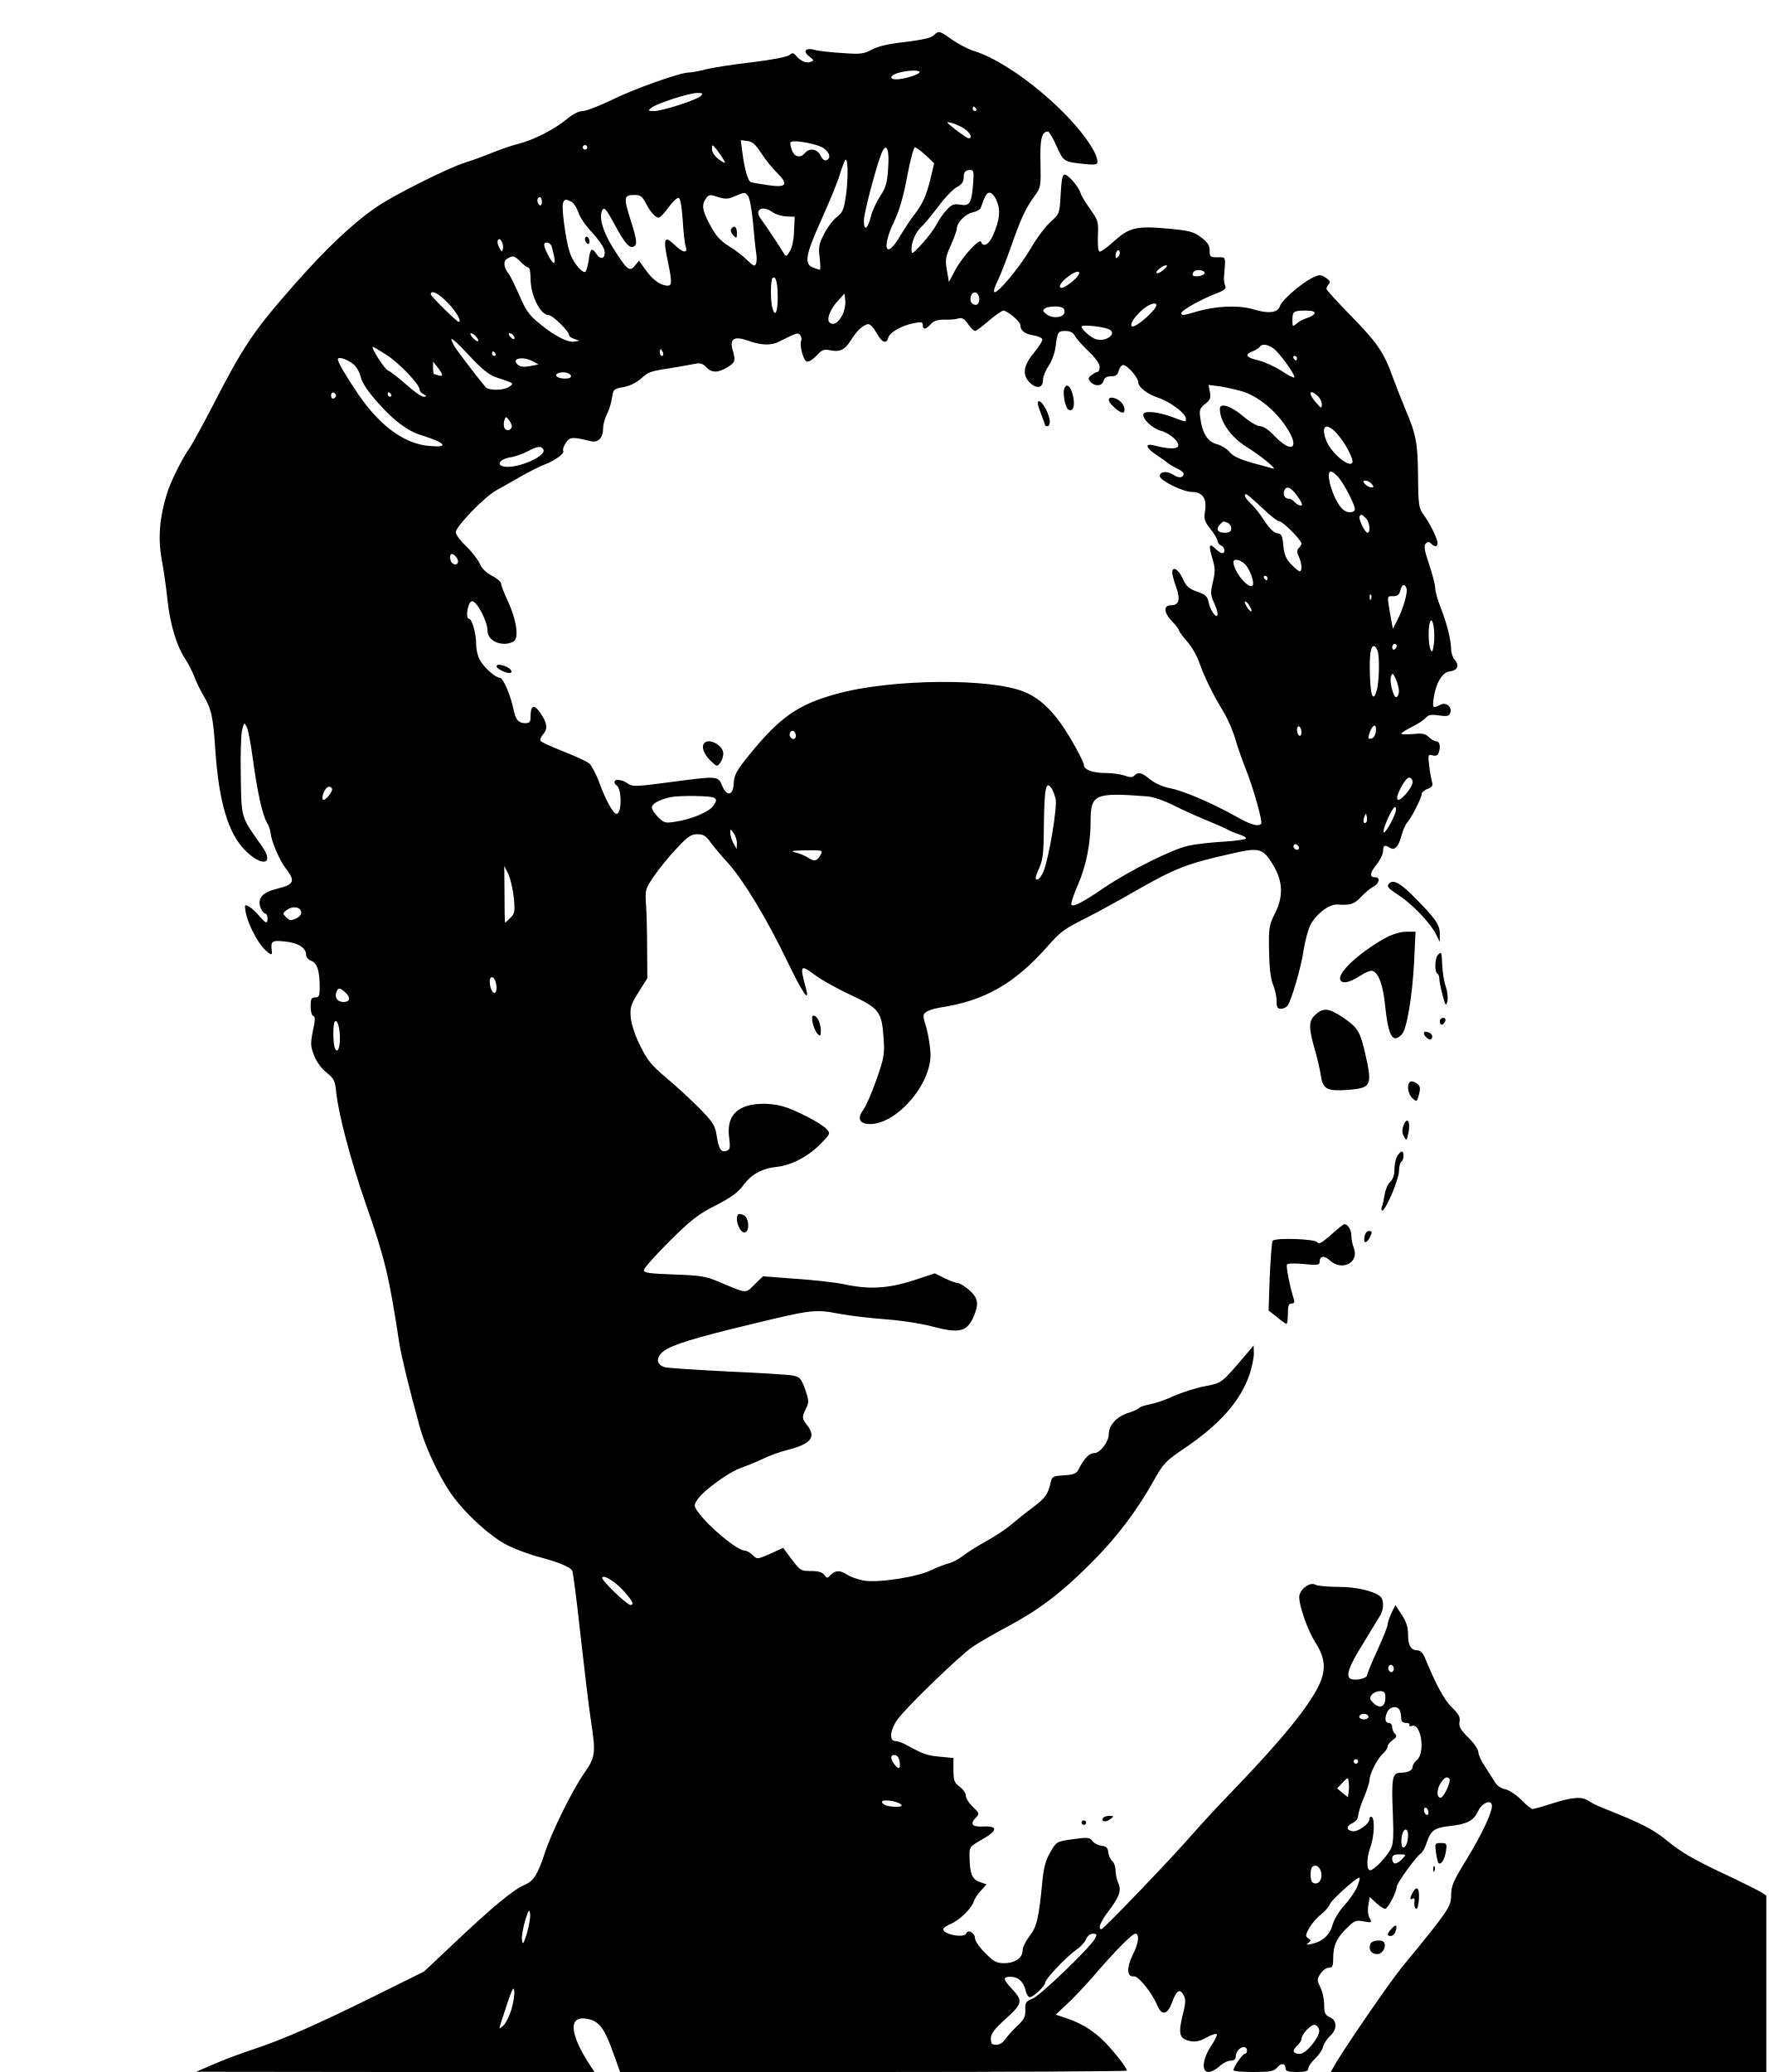
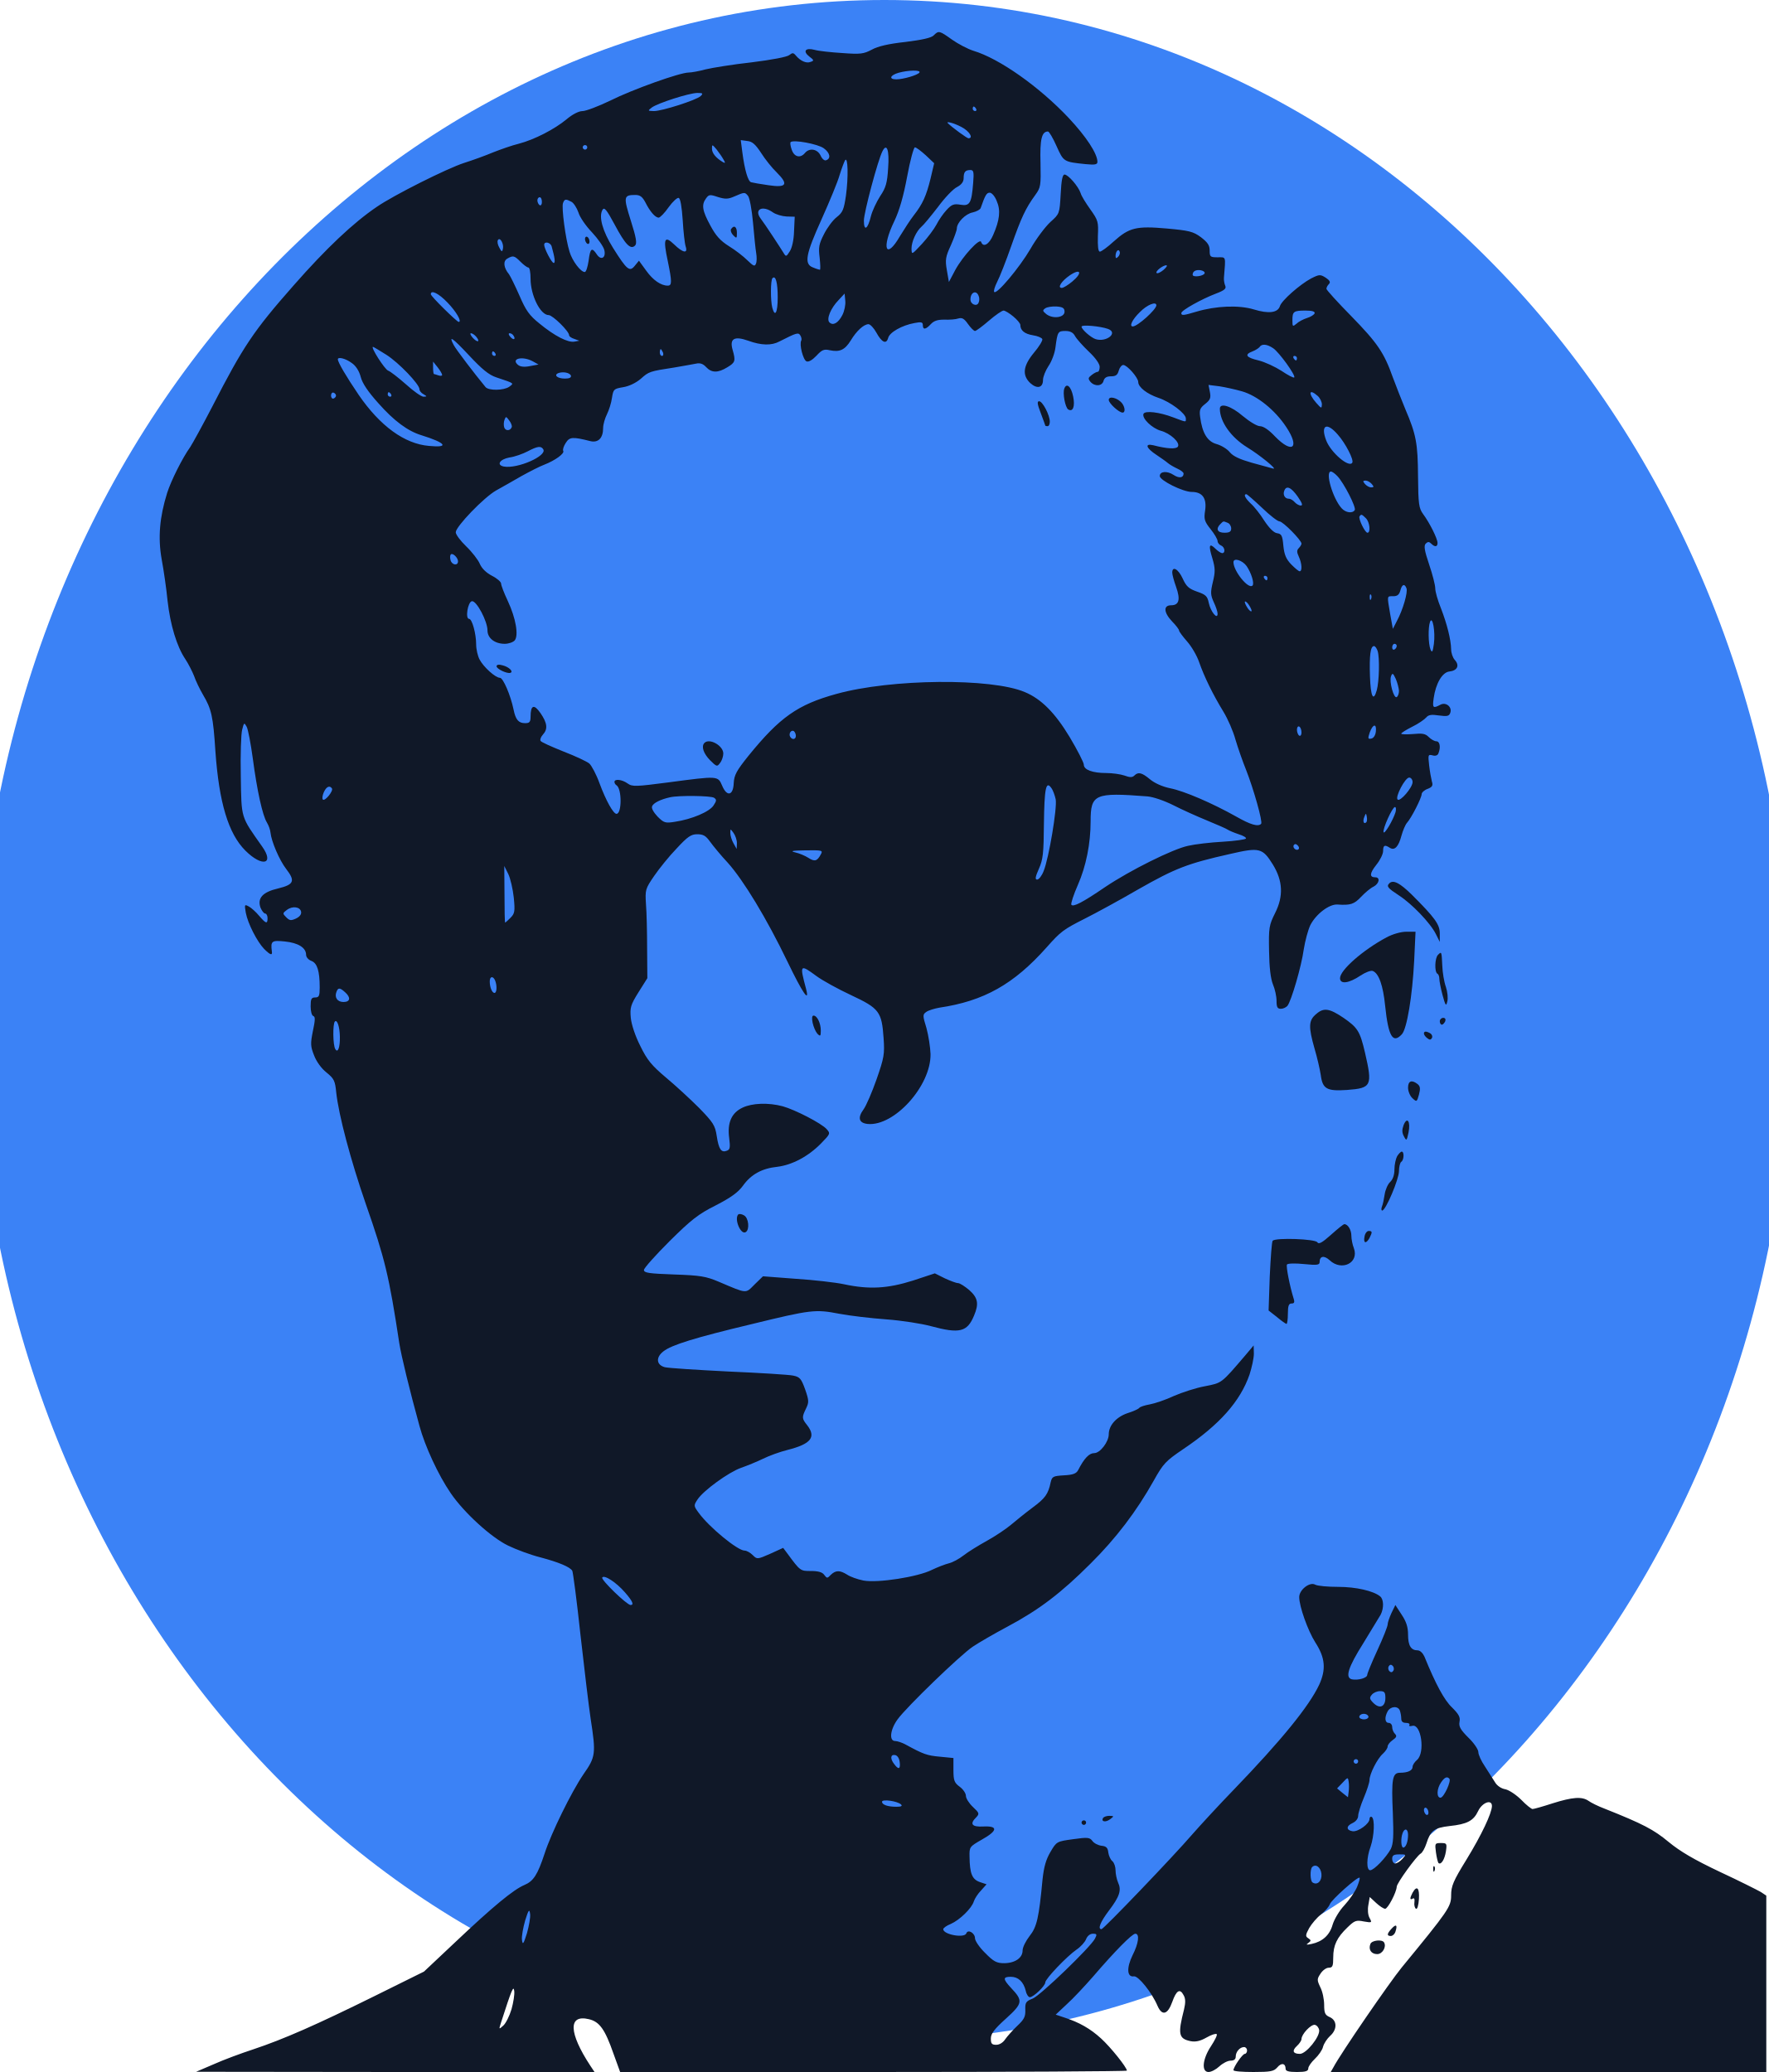
<svg xmlns="http://www.w3.org/2000/svg" version="1.0" width="780pt" height="914pt" viewBox="0 0 780 914" preserveAspectRatio="xMidYMid meet">
-   <g transform="translate(0,914) scale(0.1,-0.1)" fill="#000000" stroke="none">
+   <ellipse cx="390" cy="450" rx="400" ry="450" fill="#3b82f6" />
+   <g transform="translate(0,914) scale(0.1,-0.1)" fill="#101828" stroke="none">
    <path d="M4118 8984 c-10 -11 -52 -20 -124 -29 -74 -8 -122 -19 -149 -34 -36 -19 -50 -21 -130 -15 -49 3 -105 9 -122 14 -41 11 -54 -6 -23 -30 20 -15 21 -18 5 -23 -18 -8 -45 4 -65 28 -11 13 -15 13 -29 2 -9 -8 -77 -21 -166 -32 -82 -9 -174 -24 -203 -31 -29 -8 -63 -14 -75 -14 -38 0 -246 -74 -346 -124 -52 -25 -107 -46 -122 -46 -16 0 -44 -14 -70 -36 -53 -44 -142 -90 -211 -108 -29 -7 -80 -25 -113 -38 -33 -14 -91 -35 -129 -47 -74 -24 -310 -142 -385 -194 -103 -70 -222 -182 -366 -346 -177 -201 -222 -268 -359 -535 -42 -81 -86 -161 -97 -178 -34 -47 -85 -149 -102 -203 -33 -106 -41 -196 -24 -292 9 -48 21 -131 26 -183 12 -107 41 -202 78 -257 14 -21 31 -55 39 -75 7 -21 25 -58 39 -82 38 -64 45 -96 55 -250 16 -226 57 -363 132 -438 74 -74 130 -61 74 18 -95 135 -91 120 -94 310 -2 94 1 187 6 205 8 32 9 33 20 13 6 -11 18 -74 27 -140 19 -144 43 -251 62 -282 8 -13 15 -33 16 -45 4 -39 39 -121 69 -160 41 -53 35 -69 -35 -86 -69 -16 -93 -43 -78 -85 6 -14 15 -26 21 -26 5 0 10 -9 10 -20 0 -27 -7 -25 -37 10 -14 17 -34 35 -45 41 -20 11 -20 9 -14 -27 9 -48 50 -128 81 -160 27 -27 37 -30 34 -11 -6 46 -1 50 57 44 60 -6 94 -28 94 -59 0 -10 10 -22 24 -27 25 -10 36 -44 36 -117 0 -37 -3 -44 -20 -44 -17 0 -20 -7 -20 -39 0 -22 5 -41 12 -43 9 -3 8 -19 -2 -66 -11 -55 -11 -67 5 -107 10 -27 32 -58 55 -76 33 -27 38 -36 43 -89 11 -100 63 -296 130 -490 85 -243 103 -319 148 -615 9 -57 45 -205 89 -365 24 -89 83 -217 138 -297 58 -85 178 -195 253 -231 35 -17 99 -41 143 -52 79 -21 130 -42 140 -59 3 -5 20 -132 36 -282 17 -151 37 -318 45 -371 24 -155 22 -168 -32 -245 -53 -78 -142 -259 -171 -349 -31 -94 -49 -122 -89 -139 -48 -20 -139 -95 -306 -253 l-137 -129 -218 -108 c-255 -126 -400 -190 -535 -235 -55 -18 -133 -47 -175 -66 l-77 -33 879 -1 878 0 -18 27 c-96 146 -99 228 -7 206 47 -11 71 -44 109 -153 l29 -80 1117 0 c615 0 1118 3 1118 6 0 14 -72 104 -114 142 -47 43 -96 71 -161 92 l-39 13 49 46 c28 25 79 80 115 121 97 113 173 190 187 190 20 0 15 -42 -12 -95 -27 -55 -25 -98 6 -93 19 3 79 -71 104 -130 20 -46 45 -39 65 17 18 51 34 61 50 30 9 -15 9 -33 2 -63 -28 -109 -24 -129 29 -140 22 -4 42 0 70 16 21 12 42 19 45 15 4 -3 -8 -27 -25 -53 -38 -57 -43 -114 -11 -114 12 0 33 11 48 25 15 14 37 25 49 25 15 0 23 6 23 18 0 21 18 42 37 42 7 0 13 -7 13 -15 0 -8 -5 -15 -10 -15 -10 0 -50 -58 -50 -72 0 -5 39 -8 88 -8 76 0 90 3 105 20 18 22 37 19 37 -6 0 -10 13 -14 50 -14 39 0 50 4 50 16 0 8 13 27 29 42 16 15 33 39 36 53 4 15 18 36 31 48 32 28 32 68 -1 83 -21 9 -25 18 -25 54 0 24 -7 59 -17 78 -15 32 -15 36 1 60 9 14 25 26 36 26 17 0 20 7 20 45 0 54 16 88 63 133 31 30 38 33 72 26 36 -6 37 -6 25 16 -7 13 -9 36 -5 57 l6 35 28 -26 c15 -14 33 -26 40 -26 12 0 50 73 51 97 0 16 87 135 105 146 8 4 19 24 26 45 18 57 34 69 102 77 77 8 106 23 126 66 18 38 61 54 61 22 -1 -32 -45 -126 -113 -237 -58 -94 -67 -116 -67 -157 0 -50 -12 -67 -218 -318 -54 -66 -269 -379 -301 -440 l-12 -21 961 0 960 0 0 389 0 389 -24 16 c-14 8 -95 49 -181 89 -114 54 -175 90 -226 132 -65 54 -112 79 -283 147 -27 10 -59 26 -70 34 -29 20 -70 17 -159 -11 -43 -14 -82 -25 -88 -25 -5 0 -28 18 -49 40 -22 22 -53 43 -70 47 -19 3 -38 16 -47 32 -9 14 -29 45 -44 69 -16 23 -29 52 -29 63 0 12 -20 41 -44 64 -35 35 -43 49 -39 70 4 20 -3 33 -33 63 -34 32 -72 102 -122 225 -7 15 -19 27 -30 27 -29 0 -42 21 -42 69 0 34 -8 58 -28 88 l-28 43 -17 -35 c-9 -20 -17 -42 -17 -51 0 -8 -20 -59 -45 -113 -25 -54 -45 -103 -45 -109 0 -14 -40 -25 -67 -20 -32 7 -18 52 50 160 35 57 69 113 76 125 15 29 14 68 -2 81 -29 24 -106 42 -185 42 -46 0 -92 4 -102 10 -24 13 -70 -23 -70 -55 0 -41 38 -148 71 -200 44 -68 48 -119 17 -187 -45 -95 -165 -243 -377 -463 -64 -66 -145 -154 -181 -195 -86 -100 -393 -420 -402 -420 -18 0 -5 32 32 81 48 63 57 91 41 125 -6 14 -11 38 -11 53 0 16 -6 34 -14 41 -8 6 -16 24 -18 38 -2 21 -9 28 -30 30 -15 2 -33 11 -40 21 -12 16 -21 17 -85 8 -72 -10 -73 -10 -100 -56 -20 -34 -29 -66 -35 -121 -16 -170 -25 -210 -57 -250 -17 -22 -31 -50 -31 -64 0 -33 -34 -56 -82 -56 -32 0 -46 7 -83 45 -25 24 -45 54 -45 65 0 23 -31 41 -38 22 -7 -23 -102 -6 -102 18 0 5 15 16 33 23 39 17 93 69 102 100 4 12 18 34 32 48 l24 27 -30 10 c-34 12 -44 38 -45 111 -1 44 0 45 54 76 70 39 73 61 8 58 -52 -3 -63 11 -32 41 14 15 13 19 -15 45 -17 16 -31 38 -31 49 0 11 -12 29 -27 40 -24 18 -28 27 -28 74 l0 53 -61 6 c-56 5 -72 11 -149 53 -16 9 -38 16 -47 16 -28 0 -22 51 11 96 39 54 276 283 331 320 25 17 94 57 154 89 139 74 236 148 366 278 112 111 203 231 278 365 43 77 53 87 131 140 159 107 251 210 292 329 10 31 19 72 19 92 l-1 36 -37 -44 c-107 -125 -102 -121 -178 -136 -39 -7 -100 -27 -137 -43 -36 -17 -84 -33 -106 -37 -23 -4 -43 -11 -46 -15 -3 -5 -27 -16 -53 -24 -49 -17 -82 -54 -82 -93 0 -33 -38 -83 -64 -83 -22 0 -44 -22 -71 -75 -8 -15 -22 -21 -63 -23 -47 -3 -52 -5 -58 -30 -11 -53 -24 -71 -81 -113 -32 -24 -74 -58 -94 -75 -20 -17 -67 -49 -105 -70 -38 -21 -85 -50 -104 -65 -19 -15 -48 -31 -65 -35 -16 -4 -50 -17 -75 -29 -61 -31 -239 -59 -302 -47 -26 5 -59 17 -72 26 -32 20 -50 20 -72 -1 -15 -16 -17 -16 -29 0 -8 12 -27 17 -58 17 -47 0 -47 -1 -105 78 l-18 24 -57 -26 c-57 -25 -58 -25 -77 -6 -11 11 -27 20 -36 20 -31 0 -156 103 -202 166 -23 31 -23 33 -6 59 26 40 138 121 192 140 26 9 70 27 97 40 28 14 76 31 108 39 103 26 128 56 87 109 -24 30 -24 35 -5 74 13 27 13 35 -4 84 -17 47 -23 55 -53 61 -18 4 -147 12 -286 18 -138 7 -264 15 -280 19 -37 10 -41 43 -6 70 35 28 138 60 389 120 262 64 281 66 385 46 47 -9 141 -20 209 -25 68 -5 157 -19 197 -30 126 -34 160 -26 190 47 22 52 17 78 -21 112 -20 17 -42 31 -50 31 -8 0 -34 10 -58 21 l-44 22 -97 -32 c-111 -35 -192 -40 -304 -16 -38 8 -134 19 -213 24 l-144 11 -37 -36 c-41 -41 -31 -42 -158 12 -57 24 -81 28 -197 32 -111 4 -133 7 -133 20 0 8 51 65 113 127 95 94 126 119 204 158 68 35 99 58 120 87 35 49 83 76 151 83 65 8 136 45 193 103 41 42 42 44 25 63 -23 26 -140 86 -194 101 -64 17 -135 14 -177 -6 -49 -23 -68 -67 -59 -134 5 -41 4 -51 -10 -56 -25 -10 -36 6 -45 65 -7 47 -16 60 -77 123 -38 38 -104 99 -146 134 -64 54 -84 78 -114 140 -22 43 -39 94 -42 124 -4 45 -1 57 34 113 l39 62 -1 130 c0 72 -2 160 -5 196 -4 64 -3 68 36 125 22 32 66 87 99 121 49 53 64 63 91 63 27 0 38 -7 56 -32 13 -18 48 -61 79 -94 69 -77 171 -245 263 -436 66 -137 99 -186 82 -120 -29 108 -27 110 45 57 27 -20 96 -58 154 -85 124 -58 135 -73 143 -190 5 -70 2 -86 -31 -181 -20 -57 -46 -117 -57 -132 -28 -38 -21 -61 18 -65 117 -11 279 168 277 308 -1 30 -9 82 -18 115 -17 55 -17 60 -1 71 9 7 36 15 58 19 196 29 328 103 473 266 62 70 74 79 169 127 44 22 151 80 237 130 162 92 216 113 403 155 130 30 143 27 189 -47 44 -72 47 -139 10 -213 -27 -54 -29 -65 -27 -168 1 -73 7 -122 17 -147 9 -21 16 -53 16 -73 0 -28 4 -35 19 -35 10 0 23 6 29 13 17 21 62 175 72 249 6 38 19 86 29 107 25 49 83 93 119 91 58 -4 74 1 105 34 18 19 42 39 55 45 25 13 30 41 8 41 -27 0 -26 17 4 55 17 21 30 48 30 61 0 26 7 29 30 14 21 -13 38 5 51 54 6 22 17 48 24 56 20 22 65 111 65 127 0 7 12 18 26 23 21 8 25 15 19 33 -3 12 -9 44 -12 71 -5 46 -5 49 15 44 13 -4 23 0 26 9 11 27 6 53 -9 53 -8 0 -23 8 -34 19 -15 15 -28 17 -70 13 -28 -2 -51 -2 -51 2 0 3 22 17 48 30 27 13 54 32 62 41 10 12 23 14 56 9 36 -5 45 -3 50 11 10 26 -19 50 -44 36 -32 -17 -35 -14 -29 29 9 65 38 115 70 118 35 4 45 27 23 51 -9 10 -16 31 -16 47 -1 43 -18 111 -45 181 -14 34 -25 73 -25 87 0 15 -12 62 -27 106 -21 62 -24 83 -15 92 9 9 15 9 24 0 16 -16 28 -15 28 3 0 19 -35 89 -64 128 -18 25 -21 43 -22 165 -1 146 -8 185 -56 297 -16 39 -41 102 -55 140 -39 110 -68 152 -184 271 -60 61 -109 115 -109 120 0 6 5 15 11 21 8 8 4 16 -14 28 -24 15 -28 15 -64 -3 -49 -26 -130 -97 -138 -122 -9 -30 -50 -35 -115 -15 -66 20 -167 16 -254 -10 -57 -17 -66 -18 -66 -6 0 12 90 62 153 86 37 14 46 22 41 34 -4 9 -7 25 -6 36 8 98 10 90 -28 90 -32 0 -35 2 -35 30 0 23 -9 36 -39 59 -34 25 -52 29 -150 38 -135 12 -166 4 -234 -57 -27 -25 -55 -45 -61 -45 -8 0 -10 23 -9 68 3 64 1 70 -33 118 -20 28 -40 60 -43 72 -10 30 -55 82 -71 82 -9 0 -14 -25 -17 -86 -5 -87 -5 -87 -45 -123 -22 -20 -63 -74 -89 -120 -48 -82 -148 -201 -159 -189 -4 3 2 23 13 45 11 21 39 92 62 158 44 125 63 166 106 225 24 33 25 41 23 141 -3 104 5 139 33 139 5 0 22 -29 38 -65 31 -69 31 -69 128 -79 41 -4 52 -2 52 10 0 36 -49 111 -127 194 -130 138 -306 262 -420 296 -25 8 -67 30 -94 49 -56 40 -59 41 -81 19z m-63 -164 c-7 -11 -71 -30 -102 -30 -34 0 -28 18 10 29 43 12 100 13 92 1z m-965 -104 c-20 -18 -170 -66 -206 -66 -28 1 -28 1 -9 16 26 19 162 63 200 64 25 0 27 -2 15 -14z m1215 -56 c3 -5 1 -10 -4 -10 -6 0 -11 5 -11 10 0 6 2 10 4 10 3 0 8 -4 11 -10z m-65 -80 c35 -18 55 -50 31 -50 -6 0 -71 47 -90 66 -12 11 25 2 59 -16z m-883 -115 c17 -27 48 -66 69 -86 53 -53 43 -68 -37 -56 -35 5 -69 11 -76 13 -14 3 -29 55 -39 132 l-7 54 29 -4 c22 -2 36 -15 61 -53z m276 21 c28 -20 33 -46 10 -53 -7 -3 -18 7 -24 21 -14 29 -49 35 -69 11 -20 -24 -47 -18 -58 14 -6 16 -8 32 -5 34 12 12 120 -8 146 -27z m-1043 4 c0 -5 -4 -10 -10 -10 -5 0 -10 5 -10 10 0 6 5 10 10 10 6 0 10 -4 10 -10z m601 -54 c9 -15 8 -17 -3 -11 -30 18 -48 39 -48 59 0 20 1 20 21 -4 11 -14 24 -33 30 -44z m726 -37 c-4 -66 -10 -87 -35 -124 -16 -25 -35 -65 -41 -89 -14 -58 -31 -68 -31 -19 0 35 62 268 82 306 19 38 31 5 25 -74z m166 56 l37 -35 -16 -68 c-19 -77 -35 -112 -74 -162 -15 -19 -42 -61 -61 -92 -62 -107 -83 -54 -25 66 23 48 41 112 57 198 13 71 29 128 34 128 6 0 27 -16 48 -35z m-352 -177 c-9 -62 -14 -75 -41 -96 -17 -13 -42 -47 -56 -75 -22 -43 -25 -58 -19 -104 3 -29 4 -53 1 -53 -2 0 -16 4 -30 10 -41 15 -33 57 38 214 35 78 71 165 79 194 9 29 20 58 24 65 13 19 15 -75 4 -155z m561 55 c-7 -90 -15 -103 -56 -96 -29 5 -39 1 -61 -23 -15 -16 -35 -45 -45 -65 -10 -19 -39 -58 -64 -85 -45 -48 -45 -49 -46 -21 0 31 21 77 44 97 9 7 41 46 72 86 30 41 68 81 85 89 19 10 29 23 29 39 0 27 7 36 30 36 14 0 16 -9 12 -57z m-993 -57 c7 -8 17 -61 22 -118 5 -57 11 -117 14 -134 3 -17 3 -39 -1 -47 -5 -14 -11 -11 -38 15 -17 17 -53 45 -81 62 -38 24 -58 46 -82 91 -36 66 -40 92 -19 120 12 17 17 18 52 6 33 -10 45 -10 74 3 44 19 45 19 59 2z m1097 -23 c18 -41 13 -84 -16 -150 -18 -42 -44 -56 -53 -30 -6 18 -80 -62 -114 -124 l-28 -53 -9 52 c-8 46 -6 59 18 111 14 32 26 65 26 73 0 26 38 65 70 71 17 4 32 12 35 19 20 57 26 68 40 68 9 0 23 -16 31 -37z m-1550 -5 c21 -42 44 -68 59 -68 6 0 26 20 44 46 18 25 38 43 44 41 8 -2 14 -40 18 -98 3 -52 9 -104 13 -116 11 -33 -12 -29 -51 9 -43 41 -49 25 -28 -73 19 -92 19 -109 0 -109 -30 0 -65 24 -95 66 l-32 44 -18 -22 c-23 -29 -35 -19 -96 78 -47 75 -64 138 -47 168 8 14 18 2 54 -65 47 -88 70 -112 90 -92 9 9 5 35 -19 110 -33 105 -32 113 20 113 21 0 31 -8 44 -32z m-456 1 c0 -11 -4 -17 -10 -14 -5 3 -10 13 -10 21 0 8 5 14 10 14 6 0 10 -9 10 -21z m130 1 c10 -5 24 -27 31 -47 6 -21 33 -60 60 -88 26 -28 50 -62 54 -77 9 -35 -14 -49 -33 -20 -22 33 -29 27 -36 -28 -4 -27 -11 -50 -17 -50 -18 0 -55 49 -67 89 -18 57 -36 196 -29 215 7 19 12 19 37 6z m889 -47 c13 -9 40 -17 60 -18 l36 -1 -3 -64 c-1 -39 -9 -74 -19 -89 -15 -24 -17 -24 -27 -7 -16 26 -82 127 -102 153 -29 40 9 59 55 26z m-1191 -161 c-3 -14 -6 -14 -16 6 -7 12 -10 27 -6 33 9 15 27 -16 22 -39z m215 11 c14 -50 17 -73 9 -73 -9 0 -42 64 -42 80 0 17 28 11 33 -7z m2498 -46 c-8 -8 -11 -7 -11 4 0 20 13 34 18 19 3 -7 -1 -17 -7 -23z m-2635 -22 c14 -14 29 -25 34 -25 6 0 10 -22 10 -50 0 -72 43 -160 80 -160 17 0 90 -71 90 -89 0 -5 10 -12 23 -16 l22 -8 -22 -4 c-28 -5 -86 24 -154 80 -45 36 -60 58 -88 123 -19 43 -40 86 -46 94 -24 29 -27 58 -8 69 26 15 31 14 59 -14z m2835 -36 c-13 -11 -27 -17 -30 -13 -7 7 28 34 43 34 6 -1 0 -10 -13 -21z m-402 -51 c-18 -15 -39 -28 -46 -28 -21 0 -2 30 36 56 48 32 56 10 10 -28z m584 37 c-3 -13 -53 -20 -53 -7 0 15 13 23 35 20 11 -2 19 -7 18 -13z m-1883 -107 c0 -67 -12 -90 -24 -45 -8 30 -8 122 1 130 14 14 23 -20 23 -85z m-1456 -23 c37 -38 65 -85 49 -85 -8 0 -123 113 -123 122 0 21 35 4 74 -37z m2342 30 c4 -8 4 -22 0 -30 -7 -19 -36 -8 -36 14 0 32 26 43 36 16z m-601 -85 c-18 -35 -41 -48 -57 -32 -14 14 5 62 41 99 l26 28 3 -32 c2 -17 -4 -46 -13 -63z m1385 43 c-1 -19 -83 -93 -104 -93 -17 0 -2 31 31 63 32 33 73 49 73 30z m-405 -28 c0 -26 -51 -33 -80 -11 -17 14 -18 17 -5 26 8 6 31 9 50 8 27 -2 35 -7 35 -23z m-226 -21 c17 -14 31 -31 31 -37 0 -25 19 -40 56 -46 20 -3 39 -11 41 -17 2 -6 -14 -33 -37 -60 -48 -58 -53 -99 -16 -134 30 -27 56 -21 56 14 0 14 11 41 24 61 14 20 28 57 31 83 9 69 11 72 44 72 21 0 34 -7 42 -22 7 -13 34 -43 61 -69 29 -27 48 -54 48 -67 0 -12 -4 -22 -8 -22 -5 0 -17 -6 -27 -14 -16 -12 -17 -16 -6 -30 19 -22 52 -20 58 4 4 14 14 20 33 20 21 0 29 6 34 25 4 14 13 25 20 25 17 0 66 -56 66 -75 0 -23 39 -53 89 -70 52 -17 121 -69 121 -91 0 -17 5 -18 -56 5 -60 23 -125 31 -131 15 -7 -20 38 -63 76 -74 42 -11 87 -52 76 -70 -7 -12 -48 -10 -109 6 -39 9 -31 -13 15 -43 19 -13 41 -28 49 -35 8 -7 27 -18 42 -25 15 -7 28 -16 28 -22 0 -19 -20 -22 -44 -6 -29 19 -61 16 -61 -5 0 -19 102 -70 141 -70 47 0 67 -28 59 -82 -6 -38 -3 -48 24 -82 17 -21 31 -45 31 -53 0 -7 7 -16 15 -19 17 -7 21 -34 5 -34 -5 0 -19 9 -29 19 -28 28 -32 16 -14 -42 13 -44 13 -60 2 -105 -11 -46 -10 -57 4 -88 9 -19 17 -42 17 -51 0 -29 -31 9 -39 48 -6 29 -13 36 -51 49 -37 13 -48 23 -64 58 -19 42 -46 57 -46 26 0 -9 8 -38 17 -63 20 -56 13 -81 -22 -81 -35 0 -33 -32 5 -72 17 -17 30 -35 30 -39 0 -5 16 -26 35 -48 19 -21 44 -63 54 -93 22 -63 60 -141 107 -218 19 -31 43 -86 53 -123 11 -37 32 -97 47 -134 33 -84 74 -229 66 -237 -13 -14 -47 -4 -110 32 -105 59 -230 113 -292 125 -34 7 -69 23 -89 40 -35 29 -51 33 -68 16 -9 -9 -20 -9 -44 0 -17 6 -54 11 -80 11 -60 0 -99 14 -99 37 0 9 -28 64 -62 121 -65 108 -126 169 -198 199 -147 63 -590 59 -831 -8 -171 -47 -250 -103 -388 -273 -53 -66 -63 -85 -65 -120 -2 -56 -30 -62 -51 -12 -19 44 -17 44 -235 15 -146 -19 -161 -20 -182 -5 -25 18 -58 21 -58 7 0 -6 4 -12 9 -15 24 -15 24 -126 0 -126 -14 0 -46 57 -75 135 -14 39 -35 78 -45 87 -11 9 -62 33 -114 53 -52 21 -98 41 -101 47 -3 5 1 17 10 27 23 25 20 51 -10 95 -29 42 -44 36 -44 -16 0 -23 -5 -28 -24 -28 -29 0 -42 15 -51 60 -13 63 -46 140 -60 140 -20 0 -73 48 -90 81 -8 15 -15 45 -15 66 0 48 -18 113 -31 113 -18 0 -6 74 12 78 20 4 69 -88 69 -129 0 -34 32 -59 76 -59 17 0 37 7 44 15 18 22 5 98 -30 173 -17 36 -30 70 -30 78 0 7 -18 23 -40 34 -25 13 -45 32 -54 53 -7 17 -34 52 -60 77 -25 24 -46 52 -46 62 0 25 125 155 179 185 25 14 75 42 111 63 36 20 81 43 100 50 49 19 91 50 84 61 -3 6 2 21 11 35 17 27 30 28 109 8 35 -8 56 14 56 58 0 16 8 43 17 61 9 18 19 50 22 72 6 38 8 40 49 47 26 4 57 19 78 37 36 32 38 33 149 50 39 7 81 14 95 17 18 4 31 -1 44 -15 24 -26 52 -27 94 -1 35 21 37 28 23 77 -14 49 7 62 69 40 58 -21 103 -22 138 -3 75 38 83 41 92 26 5 -8 6 -18 4 -22 -10 -16 8 -86 23 -92 9 -4 26 6 44 25 24 26 33 30 59 24 43 -9 66 1 92 43 26 43 57 71 78 72 8 0 24 -17 35 -37 24 -44 44 -53 52 -24 6 25 61 56 116 66 30 6 37 4 37 -9 0 -22 13 -20 35 4 14 15 30 20 59 20 23 -1 51 1 62 5 17 5 26 0 43 -24 12 -17 26 -31 31 -31 5 0 32 20 61 45 29 25 58 45 65 45 7 0 26 -12 43 -26z m1329 14 c-2 -6 -17 -16 -34 -21 -16 -5 -37 -16 -46 -25 -17 -14 -18 -13 -18 15 0 39 5 43 58 43 29 0 42 -4 40 -12z m-911 -69 c46 -17 -7 -60 -55 -45 -21 7 -62 43 -62 55 0 10 84 2 117 -10z m-2787 -34 c20 -24 6 -28 -15 -5 -10 11 -13 20 -8 20 6 0 16 -7 23 -15z m165 4 c11 -17 -1 -21 -15 -4 -8 9 -8 15 -2 15 6 0 14 -5 17 -11z m-75 -184 c81 -27 77 -25 56 -41 -24 -17 -92 -18 -105 -1 -48 58 -131 167 -140 185 -24 45 -7 34 67 -45 58 -62 88 -87 122 -98z m3425 129 c26 -17 101 -121 93 -129 -3 -3 -28 10 -56 29 -28 18 -73 39 -101 46 -56 13 -64 26 -27 40 13 5 27 14 31 19 9 15 32 14 60 -5z m-3911 -29 c55 -35 146 -130 146 -152 0 -7 8 -17 18 -22 16 -10 16 -10 0 -11 -10 0 -45 25 -78 55 -34 30 -69 57 -78 60 -15 5 -79 105 -67 105 2 0 29 -16 59 -35z m1220 10 c3 -8 1 -15 -4 -15 -6 0 -10 7 -10 15 0 8 2 15 4 15 2 0 6 -7 10 -15z m-739 -5 c3 -5 1 -10 -4 -10 -6 0 -11 5 -11 10 0 6 2 10 4 10 3 0 8 -4 11 -10z m3535 -20 c0 -5 -2 -10 -4 -10 -3 0 -8 5 -11 10 -3 6 -1 10 4 10 6 0 11 -4 11 -10z m-4169 -21 c18 -12 33 -35 40 -62 7 -28 33 -66 78 -116 69 -78 130 -123 190 -141 109 -34 124 -56 33 -47 -108 9 -216 88 -310 225 -55 81 -92 144 -92 157 0 12 34 4 61 -16z m799 7 l25 -14 -38 -7 c-24 -5 -42 -3 -52 5 -34 28 19 41 65 16z m-400 -60 c0 -4 -7 -5 -16 -2 -9 3 -18 6 -20 6 -2 0 -4 12 -4 28 l0 27 20 -25 c11 -14 20 -29 20 -34z m568 -3 c2 -9 -7 -13 -27 -13 -32 0 -50 15 -29 24 21 8 51 2 56 -11z m2959 -69 c67 -19 146 -82 196 -158 61 -92 27 -120 -50 -41 -26 28 -51 45 -66 45 -13 0 -46 20 -76 45 -51 44 -101 60 -101 32 0 -57 49 -126 120 -170 56 -34 137 -100 115 -94 -11 3 -54 15 -95 26 -52 15 -81 28 -96 46 -11 14 -37 30 -58 36 -41 11 -64 49 -73 120 -4 30 -1 39 22 57 23 18 26 27 21 53 l-6 31 48 -6 c26 -4 71 -14 99 -22z m-3995 -19 c0 -5 -5 -11 -11 -13 -6 -2 -11 4 -11 13 0 9 5 15 11 13 6 -2 11 -8 11 -13z m243 5 c3 -5 1 -10 -4 -10 -6 0 -11 5 -11 10 0 6 2 10 4 10 3 0 8 -4 11 -10z m4087 -7 c10 -9 18 -26 18 -37 -1 -19 -2 -19 -25 7 -37 42 -32 65 7 30z m-3555 -137 c-6 -17 -27 -18 -33 -2 -3 9 -3 24 1 34 6 16 7 16 21 -3 8 -10 13 -24 11 -29z m3643 -33 c34 -38 72 -112 64 -124 -14 -24 -94 44 -115 98 -26 68 2 83 51 26z m-3504 -65 c18 -29 -114 -87 -174 -76 -34 7 -18 32 25 40 23 3 59 16 80 27 44 23 59 25 69 9z m3503 -119 c29 -31 83 -137 76 -149 -10 -16 -40 -12 -58 8 -39 43 -74 162 -47 162 5 0 18 -9 29 -21z m151 -34 c10 -12 10 -15 -3 -15 -8 0 -20 7 -27 15 -10 12 -10 15 3 15 8 0 20 -7 27 -15z m-327 -55 c20 -29 24 -40 14 -40 -8 0 -20 7 -27 15 -7 8 -18 15 -26 15 -17 0 -27 17 -20 35 9 25 30 16 59 -25z m-157 -50 c34 -33 69 -60 77 -60 15 0 97 -83 97 -98 0 -4 -5 -13 -12 -20 -9 -9 -9 -18 0 -37 14 -30 16 -65 4 -65 -5 0 -21 14 -37 30 -23 24 -31 43 -35 83 -4 45 -8 52 -28 55 -14 2 -34 22 -56 55 -18 29 -45 63 -60 76 -25 24 -33 41 -19 41 3 0 34 -27 69 -60z m458 -46 c17 -16 22 -64 7 -64 -11 0 -41 62 -35 72 7 11 10 10 28 -8z m-610 -20 c9 -3 16 -15 16 -25 0 -14 -7 -19 -30 -19 -31 0 -39 17 -18 38 14 14 12 14 32 6z m-3394 -170 c0 -21 -27 -17 -33 5 -3 11 -2 22 1 25 8 9 32 -14 32 -30z m3478 -21 c21 -31 35 -77 26 -86 -18 -18 -84 64 -84 103 0 21 39 9 58 -17z m92 -53 c0 -5 -2 -10 -4 -10 -3 0 -8 5 -11 10 -3 6 -1 10 4 10 6 0 11 -4 11 -10z m613 -45 c7 -17 -16 -96 -42 -144 l-18 -35 -12 66 c-14 83 -15 78 14 78 18 0 26 7 31 25 7 28 19 32 27 10z m-156 -47 c-3 -8 -6 -5 -6 6 -1 11 2 17 5 13 3 -3 4 -12 1 -19z m-527 -52 c0 -6 -7 -2 -15 8 -8 11 -15 25 -15 30 0 6 7 2 15 -8 8 -11 15 -25 15 -30z m804 -146 c-5 -36 -8 -41 -15 -25 -10 25 -11 98 -2 122 11 29 24 -44 17 -97z m-164 -9 c0 -6 -4 -13 -10 -16 -5 -3 -10 1 -10 9 0 9 5 16 10 16 6 0 10 -4 10 -9z m-84 -23 c9 -29 7 -133 -4 -173 -15 -53 -27 -28 -30 62 -3 92 2 133 18 133 5 0 12 -10 16 -22z m94 -175 c0 -12 -4 -24 -10 -28 -13 -8 -34 69 -25 92 6 16 9 14 21 -12 7 -16 13 -40 14 -52z m-430 -184 c0 -11 -4 -17 -10 -14 -5 3 -10 15 -10 26 0 11 5 17 10 14 6 -3 10 -15 10 -26z m328 4 c-2 -17 -10 -29 -20 -31 -15 -3 -16 0 -7 27 14 38 31 41 27 4z m-2558 -19 c0 -16 -16 -19 -25 -4 -8 13 4 32 16 25 5 -4 9 -13 9 -21z m2720 -204 c0 -24 -55 -88 -66 -77 -12 11 33 97 51 97 8 0 15 -9 15 -20z m-1574 -76 c7 -38 -30 -259 -53 -316 -8 -21 -21 -38 -29 -38 -10 0 -8 12 8 48 18 40 21 68 22 197 2 157 9 192 32 160 8 -10 16 -33 20 -51z m-3192 48 c7 -11 -31 -58 -40 -49 -4 4 -2 18 4 32 11 25 26 32 36 17z m3596 -35 c26 -2 75 -19 115 -39 39 -20 106 -50 150 -68 44 -18 85 -36 90 -40 6 -4 27 -13 48 -20 20 -6 35 -15 32 -19 -2 -4 -48 -11 -102 -14 -54 -3 -123 -11 -153 -18 -67 -14 -256 -108 -366 -182 -101 -69 -141 -89 -149 -78 -3 5 10 45 29 88 36 82 56 182 56 280 0 120 18 128 250 110z m-1911 -6 c12 -8 12 -13 -2 -34 -18 -28 -96 -61 -170 -72 -43 -7 -49 -5 -77 23 -17 18 -28 37 -24 45 5 15 38 31 79 40 38 9 180 7 194 -2z m3006 -63 c-11 -36 -49 -100 -53 -89 -5 14 39 111 50 111 5 0 6 -10 3 -22z m-129 -45 c-11 -11 -17 4 -9 23 7 18 8 18 11 1 2 -10 1 -21 -2 -24z m-2776 -92 l-1 -26 -14 25 c-8 14 -14 34 -14 45 0 20 0 20 14 1 8 -11 15 -31 15 -45z m2477 -27 c-9 -9 -28 6 -21 18 4 6 10 6 17 -1 6 -6 8 -13 4 -17z m-2107 -23 c-16 -30 -27 -33 -55 -15 -14 9 -40 20 -58 24 -24 6 -13 8 46 9 74 1 77 0 67 -18z m-1354 -191 c6 -61 4 -70 -15 -89 -11 -11 -22 -21 -23 -21 -2 0 -3 56 -3 125 l-1 125 18 -36 c9 -19 20 -66 24 -104z m-938 -62 c2 -11 -6 -22 -23 -30 -22 -10 -28 -9 -43 6 -16 16 -16 18 3 32 25 19 59 14 63 -8z m856 -304 c9 -23 7 -54 -3 -54 -11 0 -21 25 -21 51 0 23 15 25 24 3z m-662 -51 c26 -23 23 -43 -7 -43 -27 0 -41 20 -31 45 7 19 15 19 38 -2z m-23 -195 c1 -48 -9 -75 -20 -56 -11 16 -12 112 -2 122 10 10 21 -23 22 -66z m1257 -2452 c35 -40 41 -56 25 -56 -16 0 -131 111 -125 121 8 14 62 -21 100 -65z m3389 -346 c-5 -8 -11 -8 -17 -2 -6 6 -7 16 -3 22 5 8 11 8 17 2 6 -6 7 -16 3 -22z m-35 -120 c0 -39 -25 -50 -53 -22 -17 17 -18 23 -7 36 7 9 23 16 36 16 20 0 24 -5 24 -30z m64 -56 c3 -9 6 -24 6 -35 0 -13 7 -19 21 -19 11 0 18 -4 15 -9 -4 -5 2 -7 13 -4 39 10 57 -118 21 -150 -11 -9 -20 -23 -20 -31 0 -16 -21 -26 -56 -26 -33 0 -38 -28 -31 -180 4 -102 2 -133 -9 -156 -20 -37 -74 -94 -91 -94 -17 0 -17 54 2 105 16 47 19 121 5 130 -5 3 -10 -1 -10 -9 0 -21 -50 -57 -74 -54 -29 4 -30 23 -1 36 15 7 25 20 25 32 0 11 11 47 25 80 14 33 25 68 25 78 0 26 34 94 59 116 12 11 21 25 21 32 0 7 10 20 22 28 17 12 20 18 10 28 -7 7 -12 20 -12 30 0 10 -7 18 -15 18 -17 0 -20 23 -5 51 13 23 46 25 54 3z m-140 -23 c7 -11 -14 -20 -31 -13 -7 2 -10 8 -7 13 7 12 31 12 38 0z m-2066 -204 c4 -31 -5 -35 -24 -9 -19 24 -17 44 4 40 10 -2 18 -14 20 -31z m2022 3 c0 -5 -4 -10 -10 -10 -5 0 -10 5 -10 10 0 6 5 10 10 10 6 0 10 -4 10 -10z m-42 -134 l-3 -24 -24 19 -24 20 24 25 c23 25 24 25 27 5 2 -11 2 -32 0 -45z m444 58 c10 -9 -24 -84 -39 -84 -18 0 -17 40 3 68 15 22 26 27 36 16z m-2418 -114 c7 -7 0 -10 -21 -10 -38 0 -63 9 -63 22 0 13 69 3 84 -12z m2326 -36 c0 -8 -4 -12 -10 -9 -5 3 -10 13 -10 21 0 8 5 12 10 9 6 -3 10 -13 10 -21z m-90 -98 c0 -31 -10 -56 -21 -56 -10 0 -12 40 -3 64 9 24 24 19 24 -8z m-25 -106 c-10 -11 -24 -20 -32 -20 -7 0 -13 9 -13 20 0 16 7 20 32 20 30 0 31 0 13 -20z m-357 -66 c3 -31 -18 -52 -39 -38 -11 6 -12 58 -2 68 16 16 38 -1 41 -30z m157 -58 c-9 -21 -34 -57 -56 -81 -22 -23 -45 -62 -52 -86 -13 -46 -45 -74 -92 -84 -23 -5 -27 -4 -15 4 13 10 13 12 0 21 -13 8 -13 14 4 45 11 19 34 46 52 60 18 14 35 34 39 45 6 19 124 124 131 117 3 -2 -3 -21 -11 -41z m-3661 -204 c-15 -48 -19 -53 -22 -29 -2 15 5 53 14 85 15 48 19 53 22 29 2 -15 -5 -53 -14 -85z m2505 -24 c-21 -39 -239 -249 -274 -264 -31 -12 -34 -18 -33 -50 1 -30 -5 -42 -36 -71 -20 -19 -44 -46 -53 -59 -9 -14 -25 -24 -39 -24 -20 0 -24 5 -24 28 0 21 15 41 66 87 75 68 77 79 23 136 -36 39 -37 49 -1 49 33 0 56 -22 66 -62 3 -16 12 -28 18 -28 16 0 68 50 68 65 0 16 96 116 138 145 18 12 37 33 42 46 6 15 18 24 30 24 18 0 19 -3 9 -22z m-2573 -311 c-9 -30 -25 -62 -36 -72 -20 -18 -20 -18 -11 11 48 149 56 168 59 141 2 -15 -4 -51 -12 -80z m3562 -92 c4 -29 -57 -105 -85 -105 -31 0 -36 14 -13 35 11 10 20 24 20 30 0 22 42 66 59 63 9 -2 17 -12 19 -23z" />
    <path d="M3224 8129 c-3 -6 1 -18 10 -27 15 -15 16 -14 16 11 0 27 -13 36 -26 16z" />
    <path d="M2580 8086 c0 -8 5 -18 10 -21 6 -3 10 1 10 9 0 8 -4 18 -10 21 -5 3 -10 -1 -10 -9z" />
    <path d="M4694 7426 c-8 -21 4 -83 17 -92 21 -13 31 13 22 57 -9 44 -29 62 -39 35z" />
    <path d="M4890 7376 c0 -15 45 -56 61 -56 13 0 11 24 -3 42 -19 23 -58 33 -58 14z" />
    <path d="M4590 7318 c11 -29 20 -54 20 -55 0 -2 5 -3 10 -3 6 0 10 9 10 20 0 29 -32 90 -47 90 -10 0 -8 -13 7 -52z" />
    <path d="M2190 6201 c0 -12 47 -34 61 -29 15 5 -6 26 -34 33 -17 5 -27 3 -27 -4z" />
    <path d="M3107 5863 c-15 -15 -5 -46 24 -76 30 -30 32 -30 45 -12 8 10 14 29 14 41 0 35 -61 69 -83 47z" />
    <path d="M6127 5243 c-13 -13 -6 -21 43 -53 57 -37 139 -122 163 -171 l17 -34 0 37 c0 40 -21 69 -123 171 -53 52 -83 68 -100 50z" />
    <path d="M6115 5005 c-103 -55 -205 -144 -205 -180 0 -28 39 -23 91 12 21 14 45 23 53 20 27 -10 46 -64 55 -154 14 -135 34 -169 74 -125 22 24 46 168 54 324 l6 128 -40 0 c-24 0 -60 -10 -88 -25z" />
    <path d="M6342 4928 c-14 -14 -16 -74 -3 -83 6 -3 9 -13 9 -23 0 -9 6 -41 14 -71 13 -48 16 -51 21 -29 4 14 1 43 -6 64 -8 22 -15 64 -16 94 -3 63 -3 64 -19 48z" />
    <path d="M5805 4667 c-34 -28 -35 -56 -7 -154 11 -37 23 -89 27 -115 8 -62 27 -72 116 -66 108 8 113 18 79 165 -22 94 -32 110 -96 154 -61 41 -86 45 -119 16z" />
    <path d="M3584 4628 c4 -18 13 -39 21 -48 13 -13 15 -11 15 14 0 32 -16 66 -32 66 -7 0 -8 -12 -4 -32z" />
    <path d="M6350 4635 c0 -8 4 -15 9 -15 5 0 11 7 15 15 3 9 0 15 -9 15 -8 0 -15 -7 -15 -15z" />
    <path d="M6280 4581 c0 -5 6 -14 14 -20 11 -9 16 -9 21 0 4 6 1 15 -6 20 -18 11 -29 11 -29 0z" />
    <path d="M6210 4342 c0 -16 9 -37 19 -46 19 -18 20 -17 29 15 7 27 6 37 -6 47 -26 20 -42 14 -42 -16z" />
    <path d="M6190 4176 c-7 -20 -7 -33 2 -49 11 -21 12 -20 20 17 10 49 -6 73 -22 32z" />
    <path d="M6162 4040 c-6 -11 -12 -37 -12 -58 0 -25 -7 -45 -19 -56 -10 -9 -21 -34 -24 -54 -3 -20 -8 -45 -12 -54 -4 -10 -3 -18 1 -18 16 1 74 139 74 174 0 19 5 38 10 41 12 7 14 45 2 45 -4 0 -13 -9 -20 -20z" />
    <path d="M3256 3783 c-19 -20 11 -92 33 -78 18 11 13 63 -8 74 -10 6 -21 7 -25 4z" />
    <path d="M5870 3693 c-39 -35 -54 -43 -60 -33 -9 15 -183 21 -197 7 -4 -4 -9 -75 -13 -158 l-5 -150 37 -29 c20 -17 39 -30 42 -30 3 0 6 20 6 45 0 35 4 45 16 45 12 0 15 5 9 23 -16 51 -34 141 -29 149 3 5 37 6 75 2 59 -6 69 -4 69 9 0 27 20 30 44 8 53 -50 131 -12 107 53 -6 15 -11 40 -11 55 0 25 -15 51 -31 51 -4 0 -30 -21 -59 -47z" />
    <path d="M6018 3685 c-6 -30 7 -33 22 -6 13 26 13 31 -4 31 -7 0 -16 -11 -18 -25z" />
    <path d="M4865 1121 c-10 -17 11 -21 31 -6 18 14 18 14 -3 15 -12 0 -24 -4 -28 -9z" />
    <path d="M4770 1100 c0 -5 5 -10 10 -10 6 0 10 5 10 10 0 6 -4 10 -10 10 -5 0 -10 -4 -10 -10z" />
    <path d="M6333 969 c3 -22 8 -43 11 -47 11 -10 27 14 33 51 5 35 4 37 -22 37 -27 0 -27 -2 -22 -41z" />
    <path d="M6321 894 c0 -11 3 -14 6 -6 3 7 2 16 -1 19 -3 4 -6 -2 -5 -13z" />
    <path d="M6230 791 c-13 -25 -13 -34 1 -26 6 4 9 -2 7 -17 -2 -12 2 -25 7 -28 6 -3 11 15 13 43 3 49 -9 62 -28 28z" />
    <path d="M6137 632 c-21 -23 -21 -32 -3 -32 8 0 18 9 21 21 9 28 2 33 -18 11z" />
    <path d="M6044 565 c-10 -25 4 -45 30 -45 23 0 42 32 30 52 -9 14 -54 9 -60 -7z" />
  </g>
</svg>
